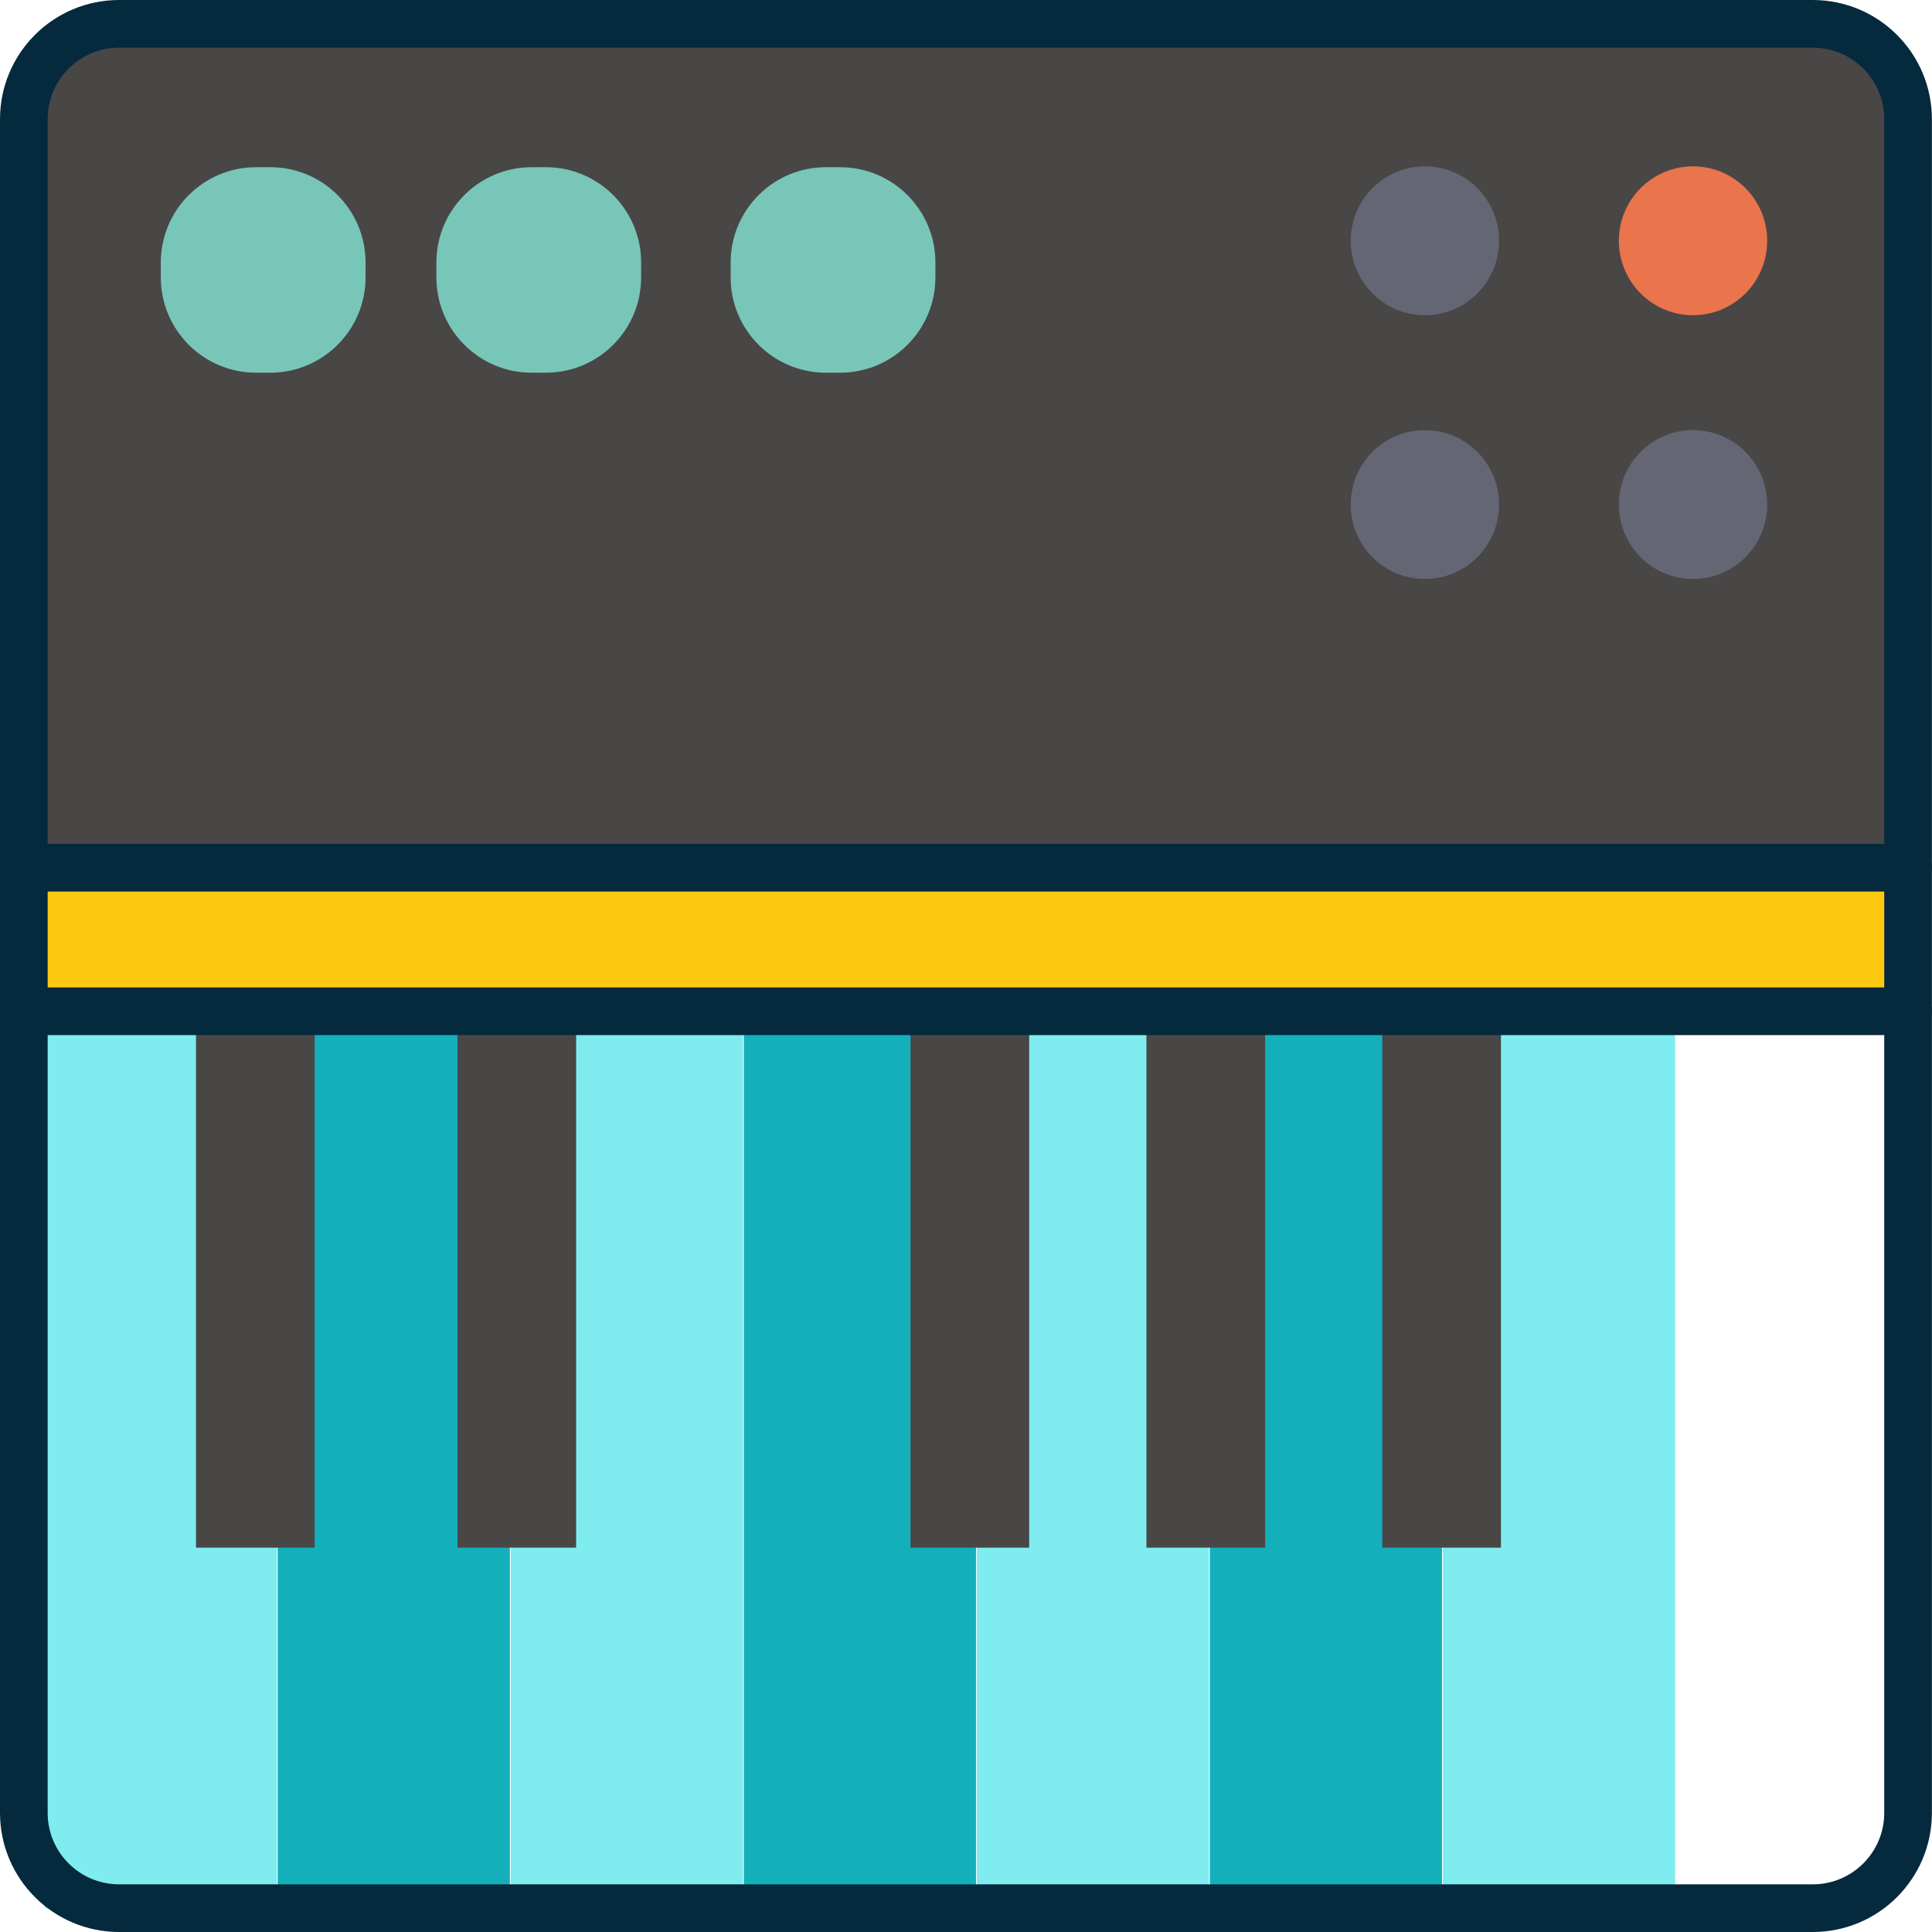
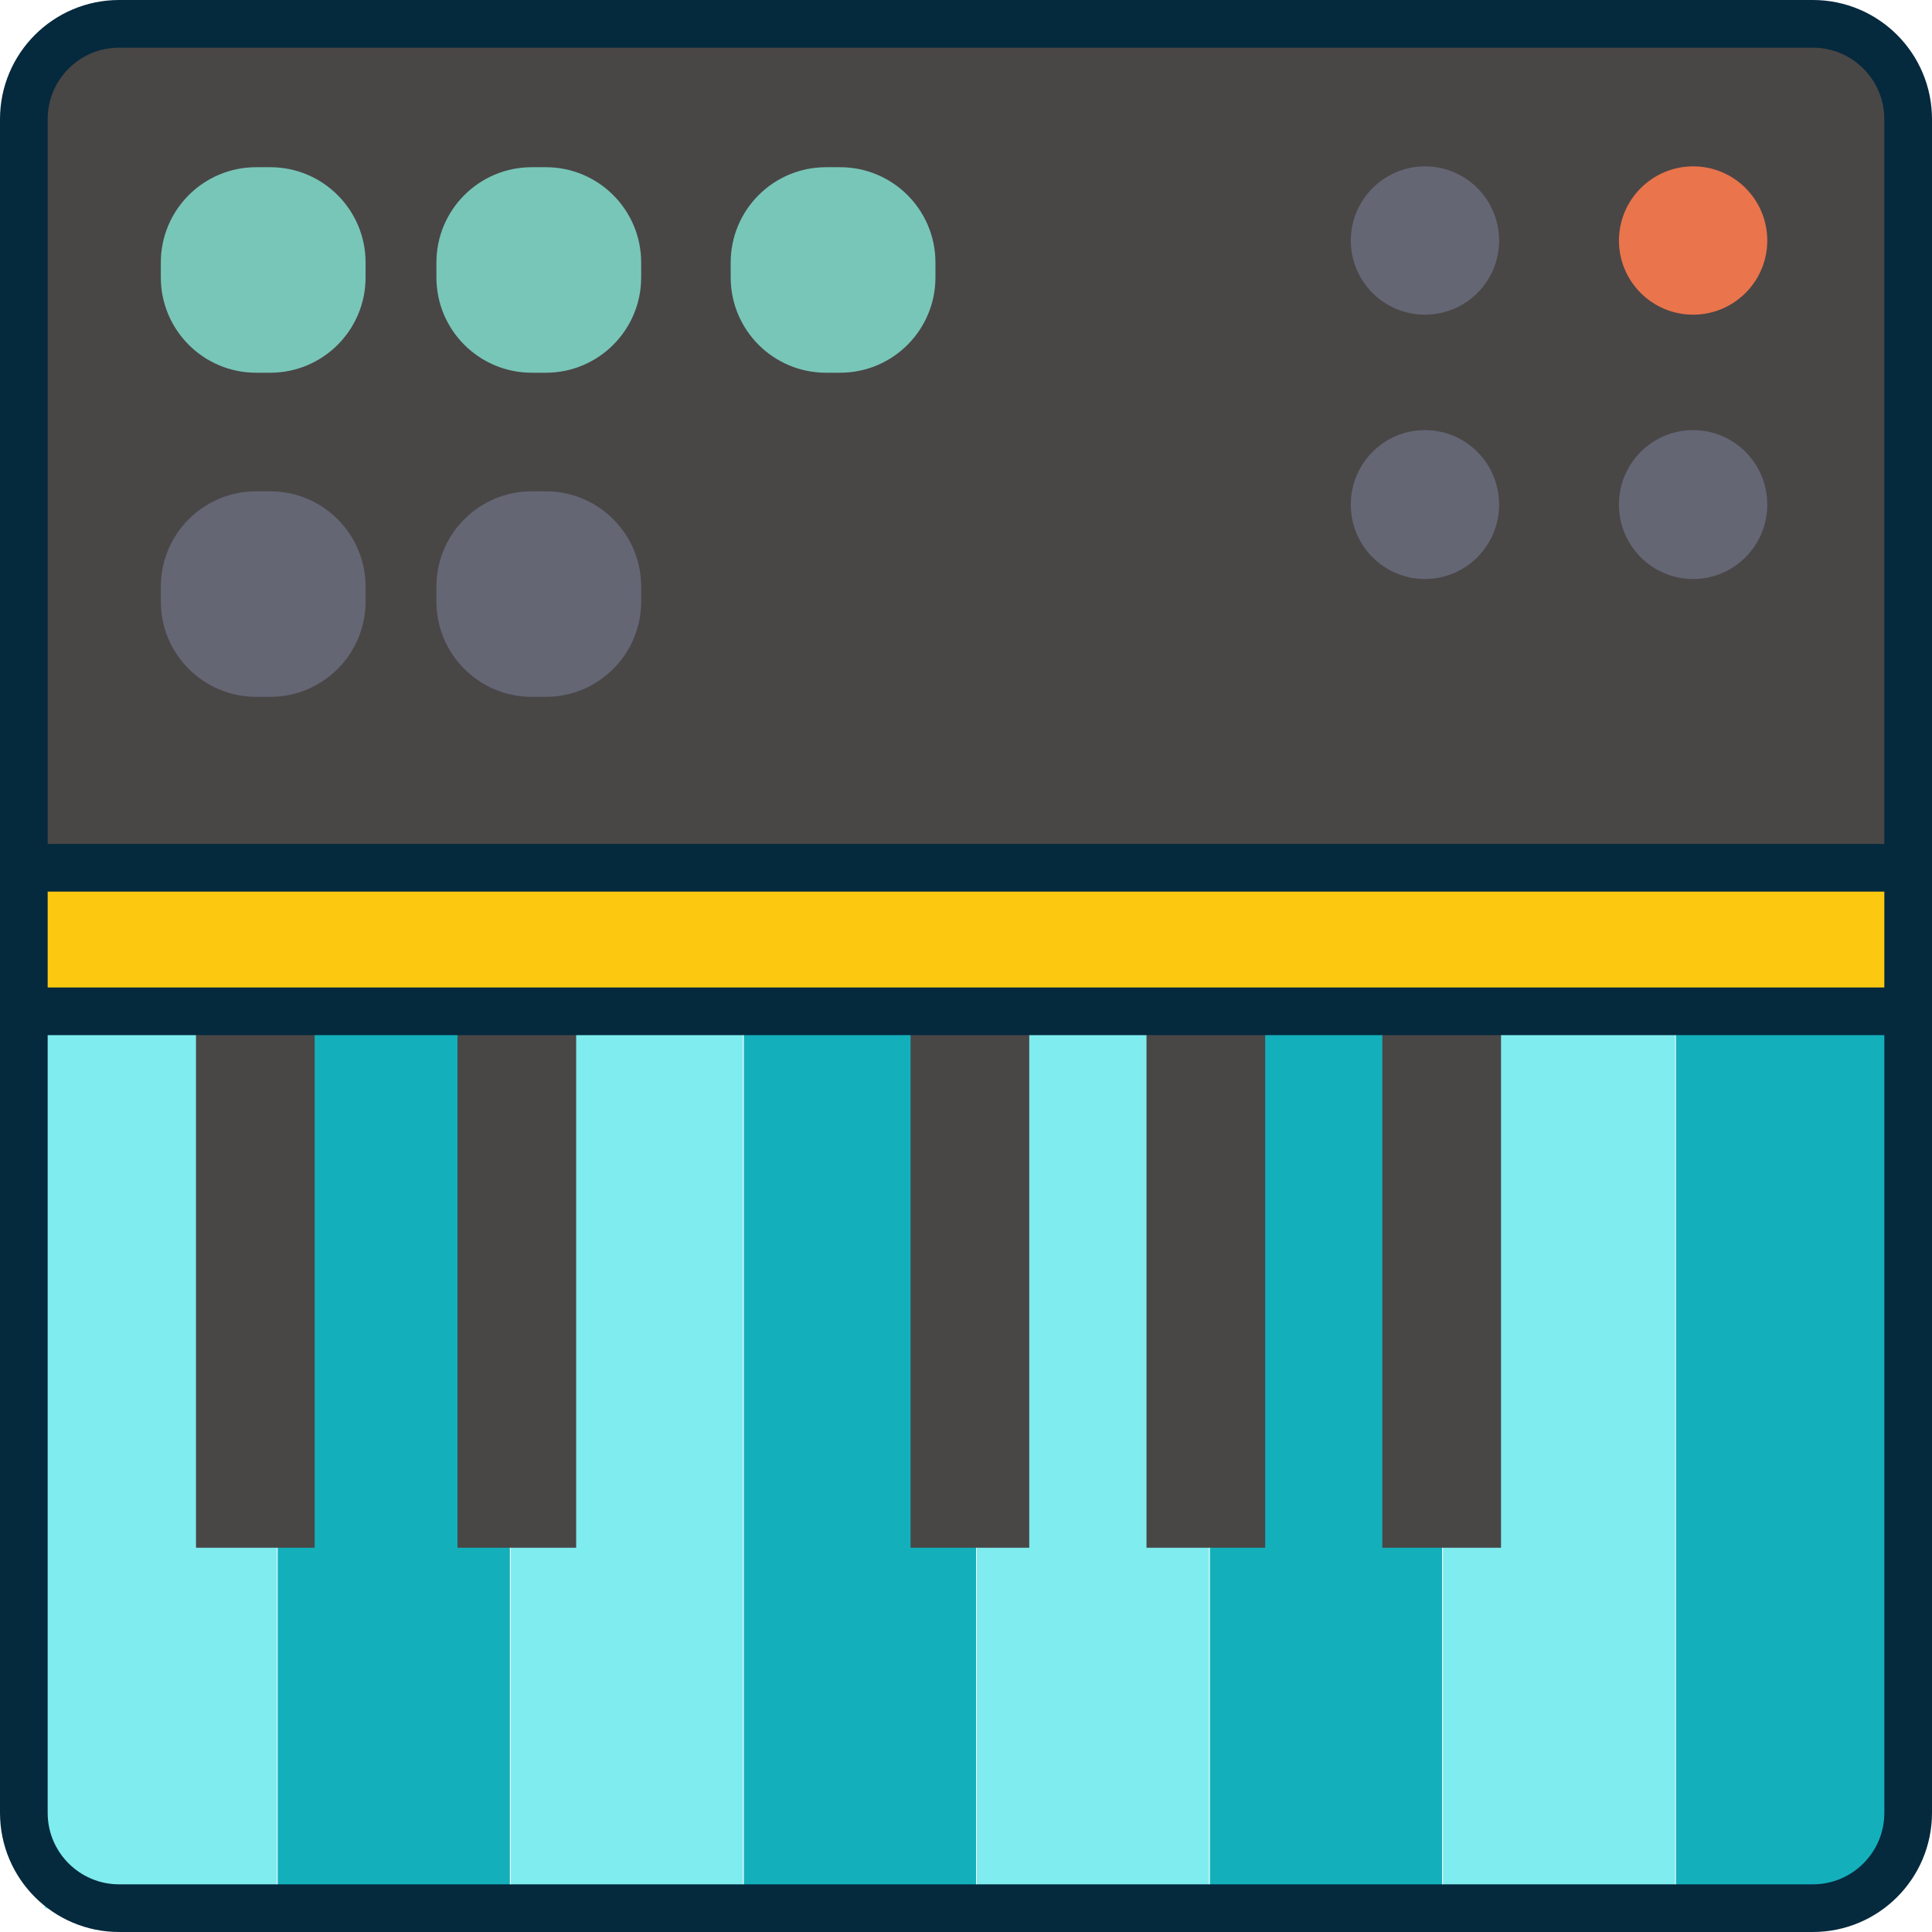
- <svg xmlns="http://www.w3.org/2000/svg" viewBox="0 0 202.67 202.68">
+ <svg xmlns="http://www.w3.org/2000/svg" viewBox="0 0 202.67 202.67">
  <defs>
    <style>.cls-1{fill:#494646;}.cls-2{fill:#fdc910;}.cls-3{fill:#7fecef;}.cls-4{fill:#13b0bc;}.cls-5{fill:#78c6b8;}.cls-6{fill:#646674;}.cls-7{fill:#ea744c;}.cls-8{fill:none;stroke:#05293d;stroke-linecap:round;stroke-width:5px;}</style>
  </defs>
  <g id="Capa_2" data-name="Capa 2">
    <g id="OBJECTS">
      <path class="cls-1" d="M199.88,6.35c-2.15,0-3.34-1.82-3.58-3.85H7.76A3.76,3.76,0,0,1,4.69,5.8V91H200.17V6.33Z" />
      <rect class="cls-2" x="4.69" y="91.03" width="195.49" height="14.37" />
      <rect class="cls-3" x="4.69" y="105.4" width="24.36" height="94.78" />
      <rect class="cls-4" x="29.13" y="105.4" width="24.36" height="94.78" />
      <rect class="cls-3" x="53.58" y="105.4" width="24.36" height="94.78" />
      <rect class="cls-4" x="78.03" y="105.4" width="24.36" height="94.78" />
      <rect class="cls-3" x="102.47" y="105.4" width="24.36" height="94.78" />
      <rect class="cls-4" x="126.92" y="105.4" width="24.36" height="94.78" />
      <rect class="cls-3" x="151.37" y="105.4" width="24.36" height="94.78" />
+       <path class="cls-4" d="M200.05,194.29h.12V105.4H175.81v94.77h19.42C195.29,197.2,196.9,194.29,200.05,194.29Z" />
      <rect class="cls-1" x="20.56" y="104.87" width="12.45" height="57.49" />
      <rect class="cls-1" x="47.99" y="104.87" width="12.45" height="57.49" />
      <rect class="cls-1" x="95.52" y="104.87" width="12.45" height="57.49" />
      <rect class="cls-1" x="120.27" y="104.87" width="12.45" height="57.49" />
      <rect class="cls-1" x="145.01" y="104.87" width="12.45" height="57.49" />
      <rect class="cls-5" x="16.87" y="17.54" width="21.48" height="21.56" rx="10" />
      <rect class="cls-5" x="45.78" y="17.54" width="21.48" height="21.56" rx="10" />
      <rect class="cls-5" x="76.65" y="17.54" width="21.48" height="21.56" rx="10" />
-       <ellipse class="cls-6" cx="149.48" cy="25.26" rx="7.78" ry="7.81" />
-       <ellipse class="cls-7" cx="177.61" cy="25.26" rx="7.78" ry="7.81" />
+       <path class="cls-6" d="M141.7,25.26a7.78,7.78,0,1,0,7.78-7.81A7.8,7.8,0,0,0,141.7,25.26Z" />
+       <path class="cls-7" d="M169.83,25.26a7.78,7.78,0,1,0,7.78-7.81A7.8,7.8,0,0,0,169.83,25.26Z" />
      <ellipse class="cls-6" cx="149.48" cy="52.93" rx="7.78" ry="7.81" />
      <ellipse class="cls-6" cx="177.61" cy="52.93" rx="7.78" ry="7.81" />
-       <rect class="cls-8" x="2.5" y="2.5" width="197.67" height="197.68" rx="10" />
+       <rect class="cls-8" x="2.5" y="2.5" width="197.67" height="197.67" rx="10" />
      <line class="cls-8" x1="4.69" y1="91.03" x2="200.17" y2="91.03" />
      <line class="cls-8" x1="4.69" y1="106.09" x2="200.17" y2="106.09" />
+       <rect class="cls-6" x="16.87" y="51.54" width="21.48" height="21.56" rx="10" />
+       <rect class="cls-6" x="45.78" y="51.54" width="21.48" height="21.56" rx="10" />
    </g>
  </g>
</svg>
